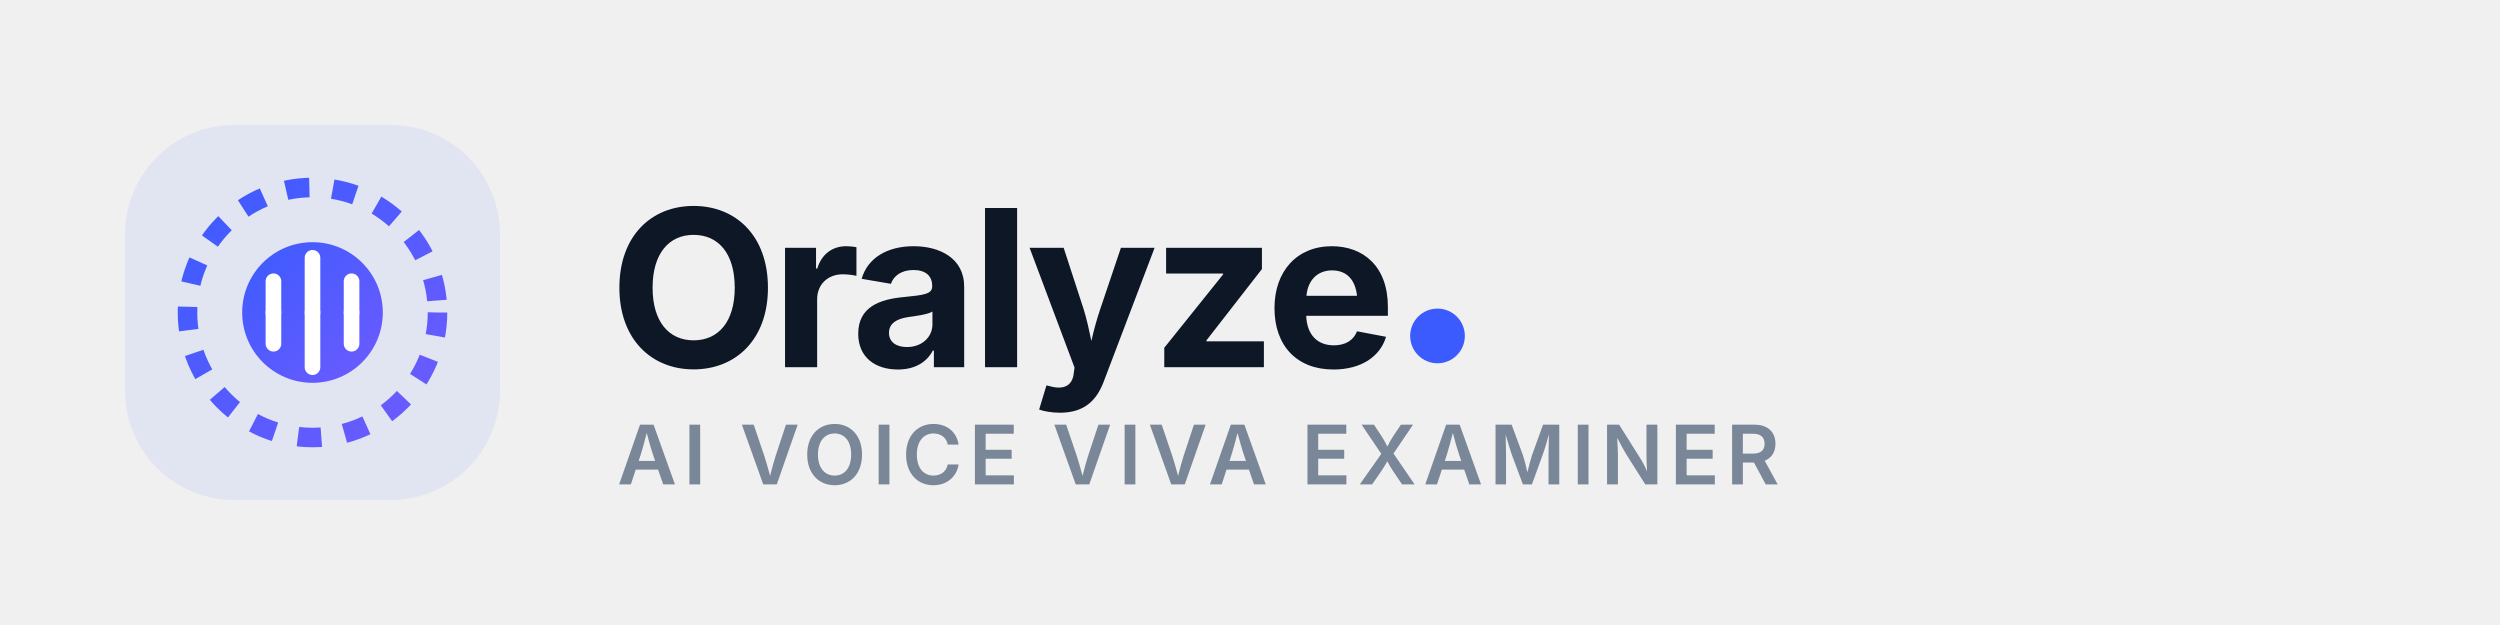
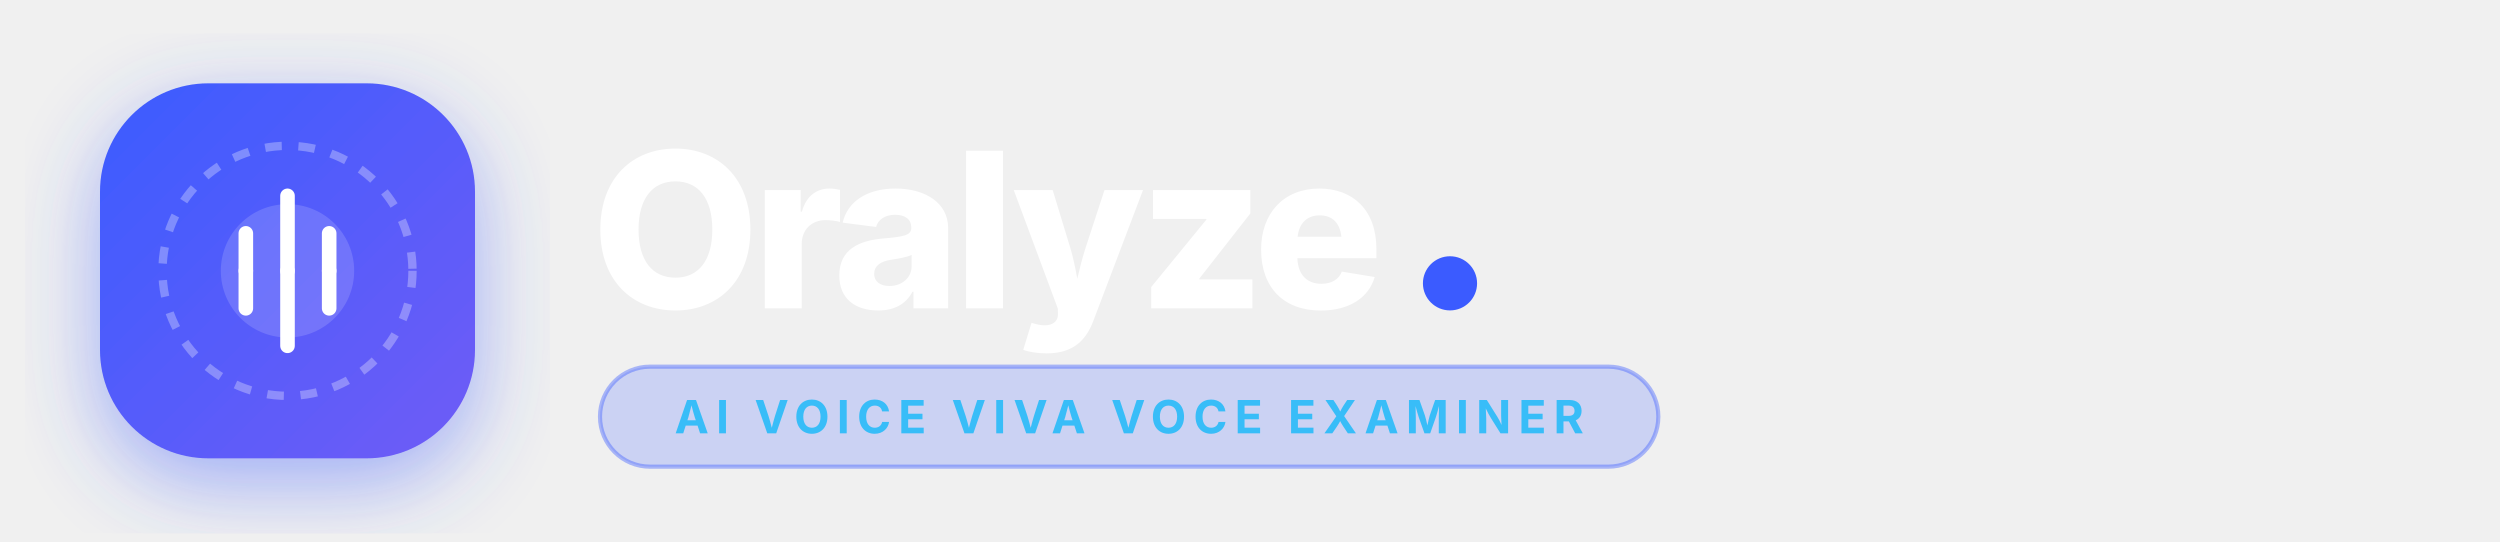
- <svg xmlns="http://www.w3.org/2000/svg" viewBox="0 0 320 80" width="320" height="80" fill="none">
+ <svg xmlns="http://www.w3.org/2000/svg" viewBox="0 0 600 130" width="600" height="130" fill="none">
  <defs>
    <linearGradient id="primaryGrad" x1="0%" y1="0%" x2="100%" y2="100%">
      <stop offset="0%" stop-color="#3B5BFF" />
-       <stop offset="100%" stop-color="#6E5BFF" />
+       <stop offset="100%" stop-color="#705CF6" />
    </linearGradient>
+     <linearGradient id="textGrad" x1="0%" y1="0%" x2="100%" y2="100%">
+       <stop offset="0%" stop-color="#FFFFFF" />
+       <stop offset="100%" stop-color="#EDF1FF" />
+     </linearGradient>
+     <filter id="badgeGlow" x="-20%" y="-20%" width="140%" height="140%">
+       <feDropShadow dx="0" dy="6" stdDeviation="10" flood-color="#3B5BFF" flood-opacity="0.45" />
+     </filter>
  </defs>
-   <g transform="translate(16, 16)">
-     <rect width="48" height="48" rx="14" fill="#3B5BFF" fill-opacity="0.08" />
-     <circle cx="24" cy="24" r="16" stroke="url(#primaryGrad)" stroke-width="2.5" stroke-dasharray="3 3" />
-     <circle cx="24" cy="24" r="9" fill="url(#primaryGrad)" />
-     <path d="M19 24v-4M24 24v-7M29 24v-4" stroke="#FFFFFF" stroke-width="2" stroke-linecap="round" />
-     <path d="M19 24v4M24 24v7M29 24v4" stroke="#FFFFFF" stroke-width="2" stroke-linecap="round" />
+   <g transform="translate(24, 20)">
+     <rect width="90" height="90" rx="26" fill="url(#primaryGrad)" filter="url(#badgeGlow)" />
+     <circle cx="45" cy="45" r="30" stroke="#FFFFFF" stroke-opacity="0.3" stroke-width="2" stroke-dasharray="4 4" />
+     <circle cx="45" cy="45" r="16" fill="#FFFFFF" fill-opacity="0.15" />
+     <path d="M35 45v-9M45 45v-18M55 45v-9" stroke="#FFFFFF" stroke-width="3.5" stroke-linecap="round" />
+     <path d="M35 45v9M45 45v18M55 45v9" stroke="#FFFFFF" stroke-width="3.5" stroke-linecap="round" />
  </g>
-   <text x="78" y="47" font-family="-apple-system, BlinkMacSystemFont, 'Inter', 'Segoe UI', sans-serif" font-size="28" font-weight="700" letter-spacing="-0.03em" fill="#0E1726">
+   <text x="142" y="74" font-family="-apple-system, BlinkMacSystemFont, 'Inter', 'Segoe UI', 'SF Pro Display', Roboto, sans-serif" font-size="52" font-weight="800" letter-spacing="-0.03em" fill="#FFFFFF">
    Oralyze
  </text>
-   <circle cx="184" cy="43" r="3.5" fill="#3B5BFF" />
-   <text x="79" y="62" font-family="-apple-system, BlinkMacSystemFont, 'Inter', 'Segoe UI', sans-serif" font-size="10.5" font-weight="600" letter-spacing="0.08em" fill="#7A8798">
-     AI VOICE VIVA EXAMINER
-   </text>
+   <circle cx="348" cy="68" r="6.5" fill="#3B5BFF" />
+   <g transform="translate(144, 88)">
+     <rect width="254" height="24" rx="12" fill="#3B5BFF" fill-opacity="0.2" stroke="#3B5BFF" stroke-opacity="0.4" stroke-width="1" />
+     <text x="127" y="16" text-anchor="middle" font-family="-apple-system, BlinkMacSystemFont, 'Inter', 'Segoe UI', sans-serif" font-size="11" font-weight="700" letter-spacing="0.16em" fill="#38BDF8">
+       AI VOICE VIVA VOCE EXAMINER
+     </text>
+   </g>
</svg>
